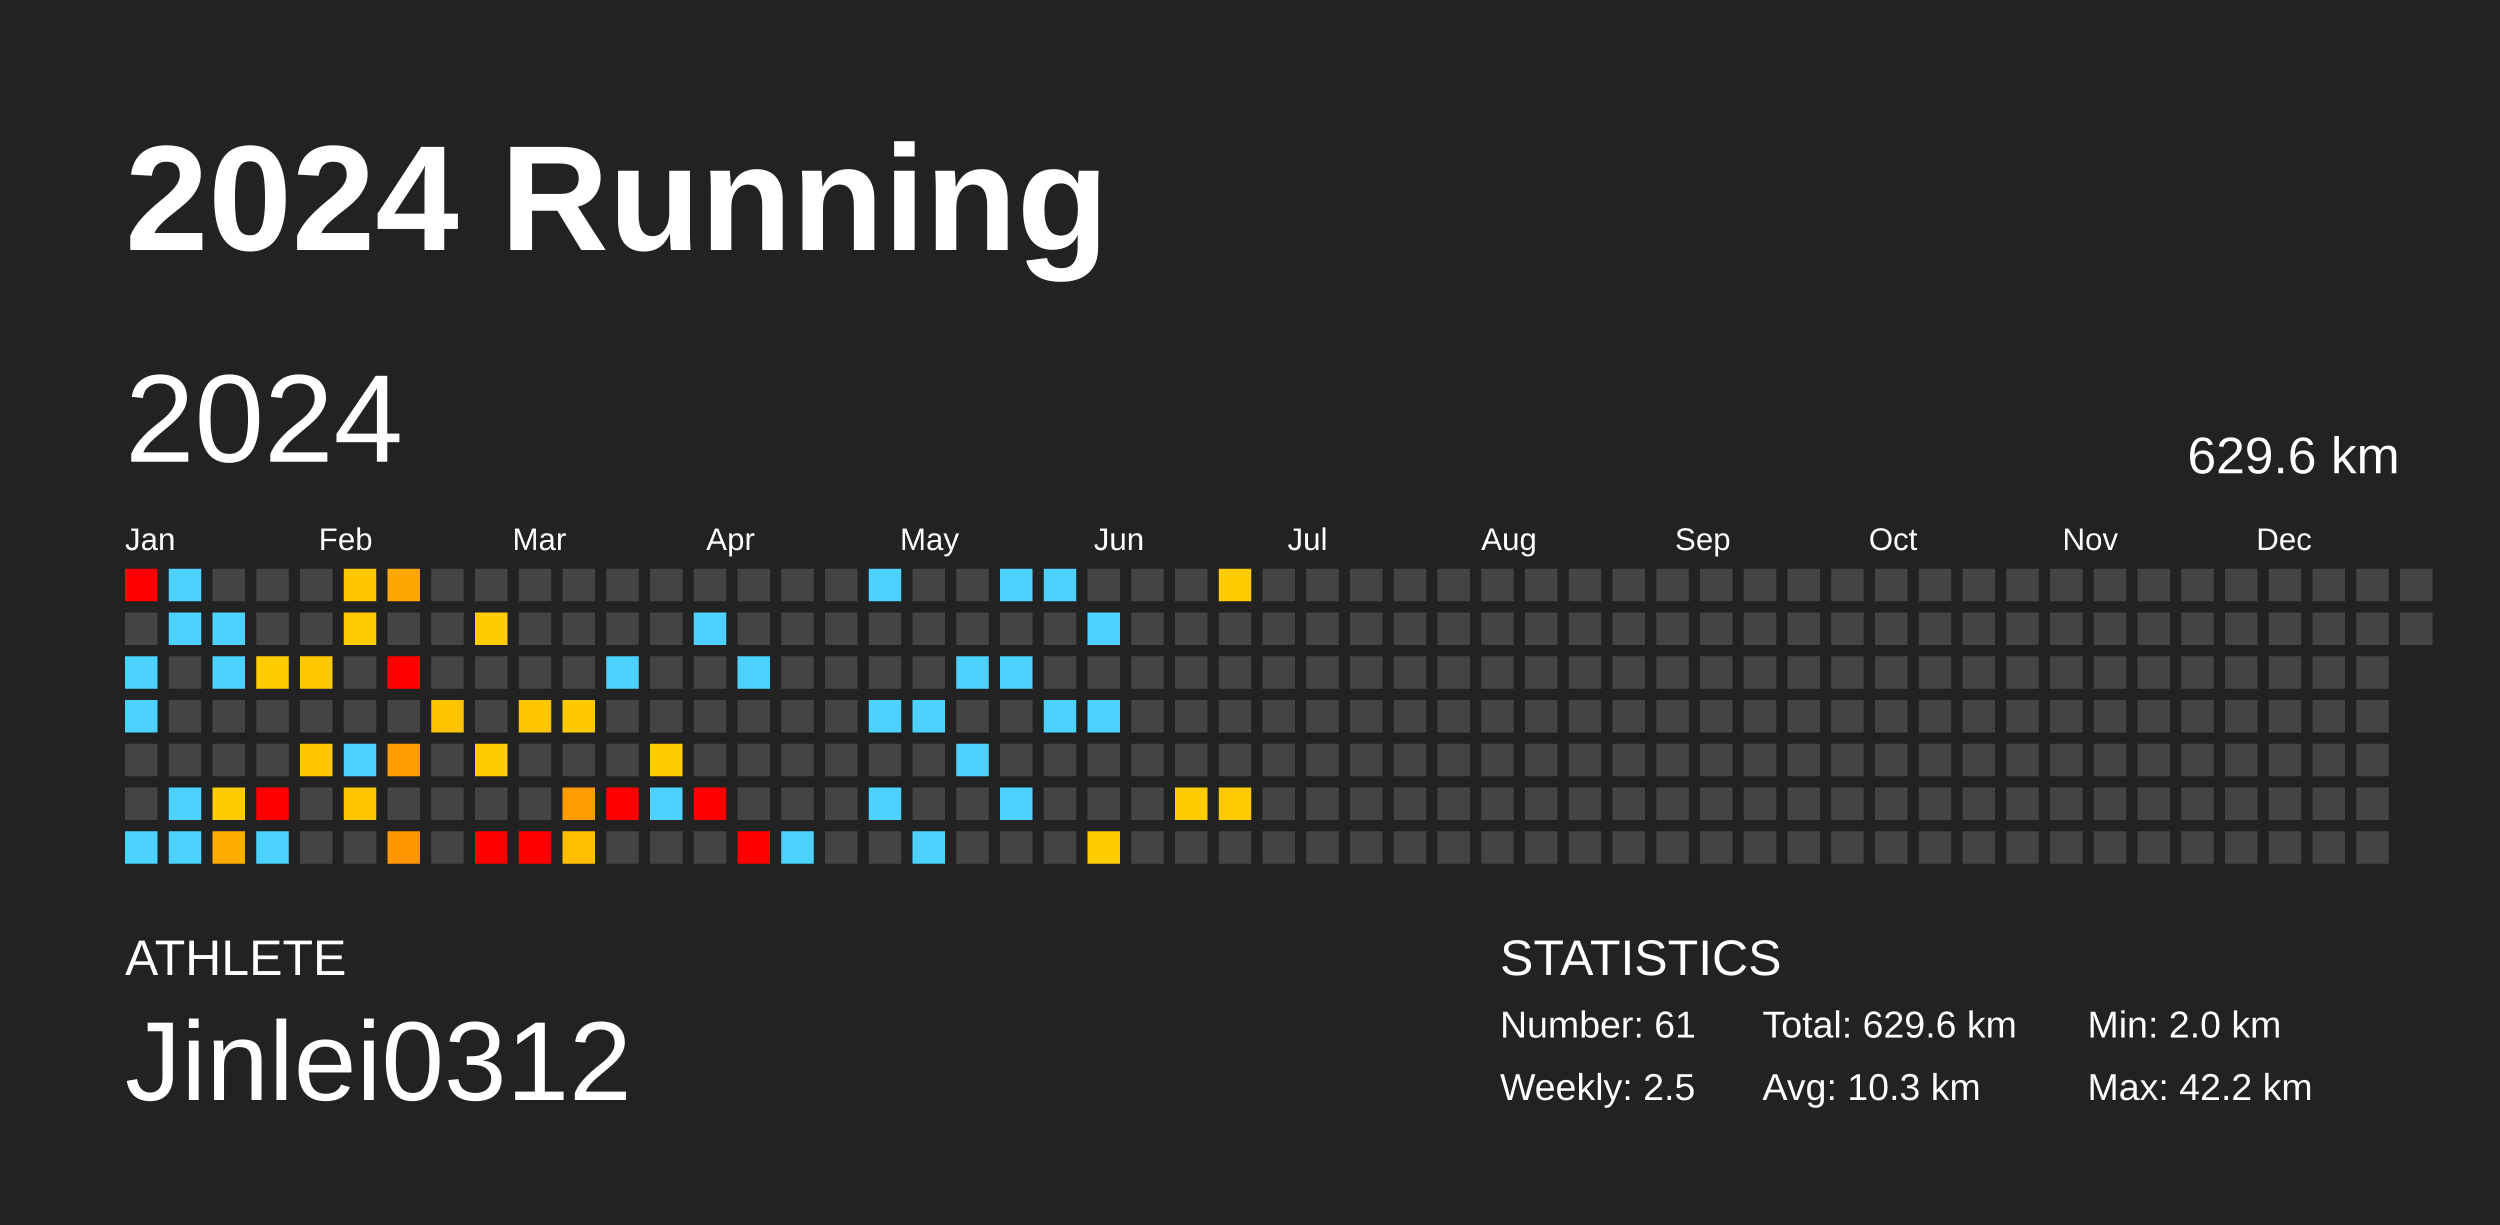
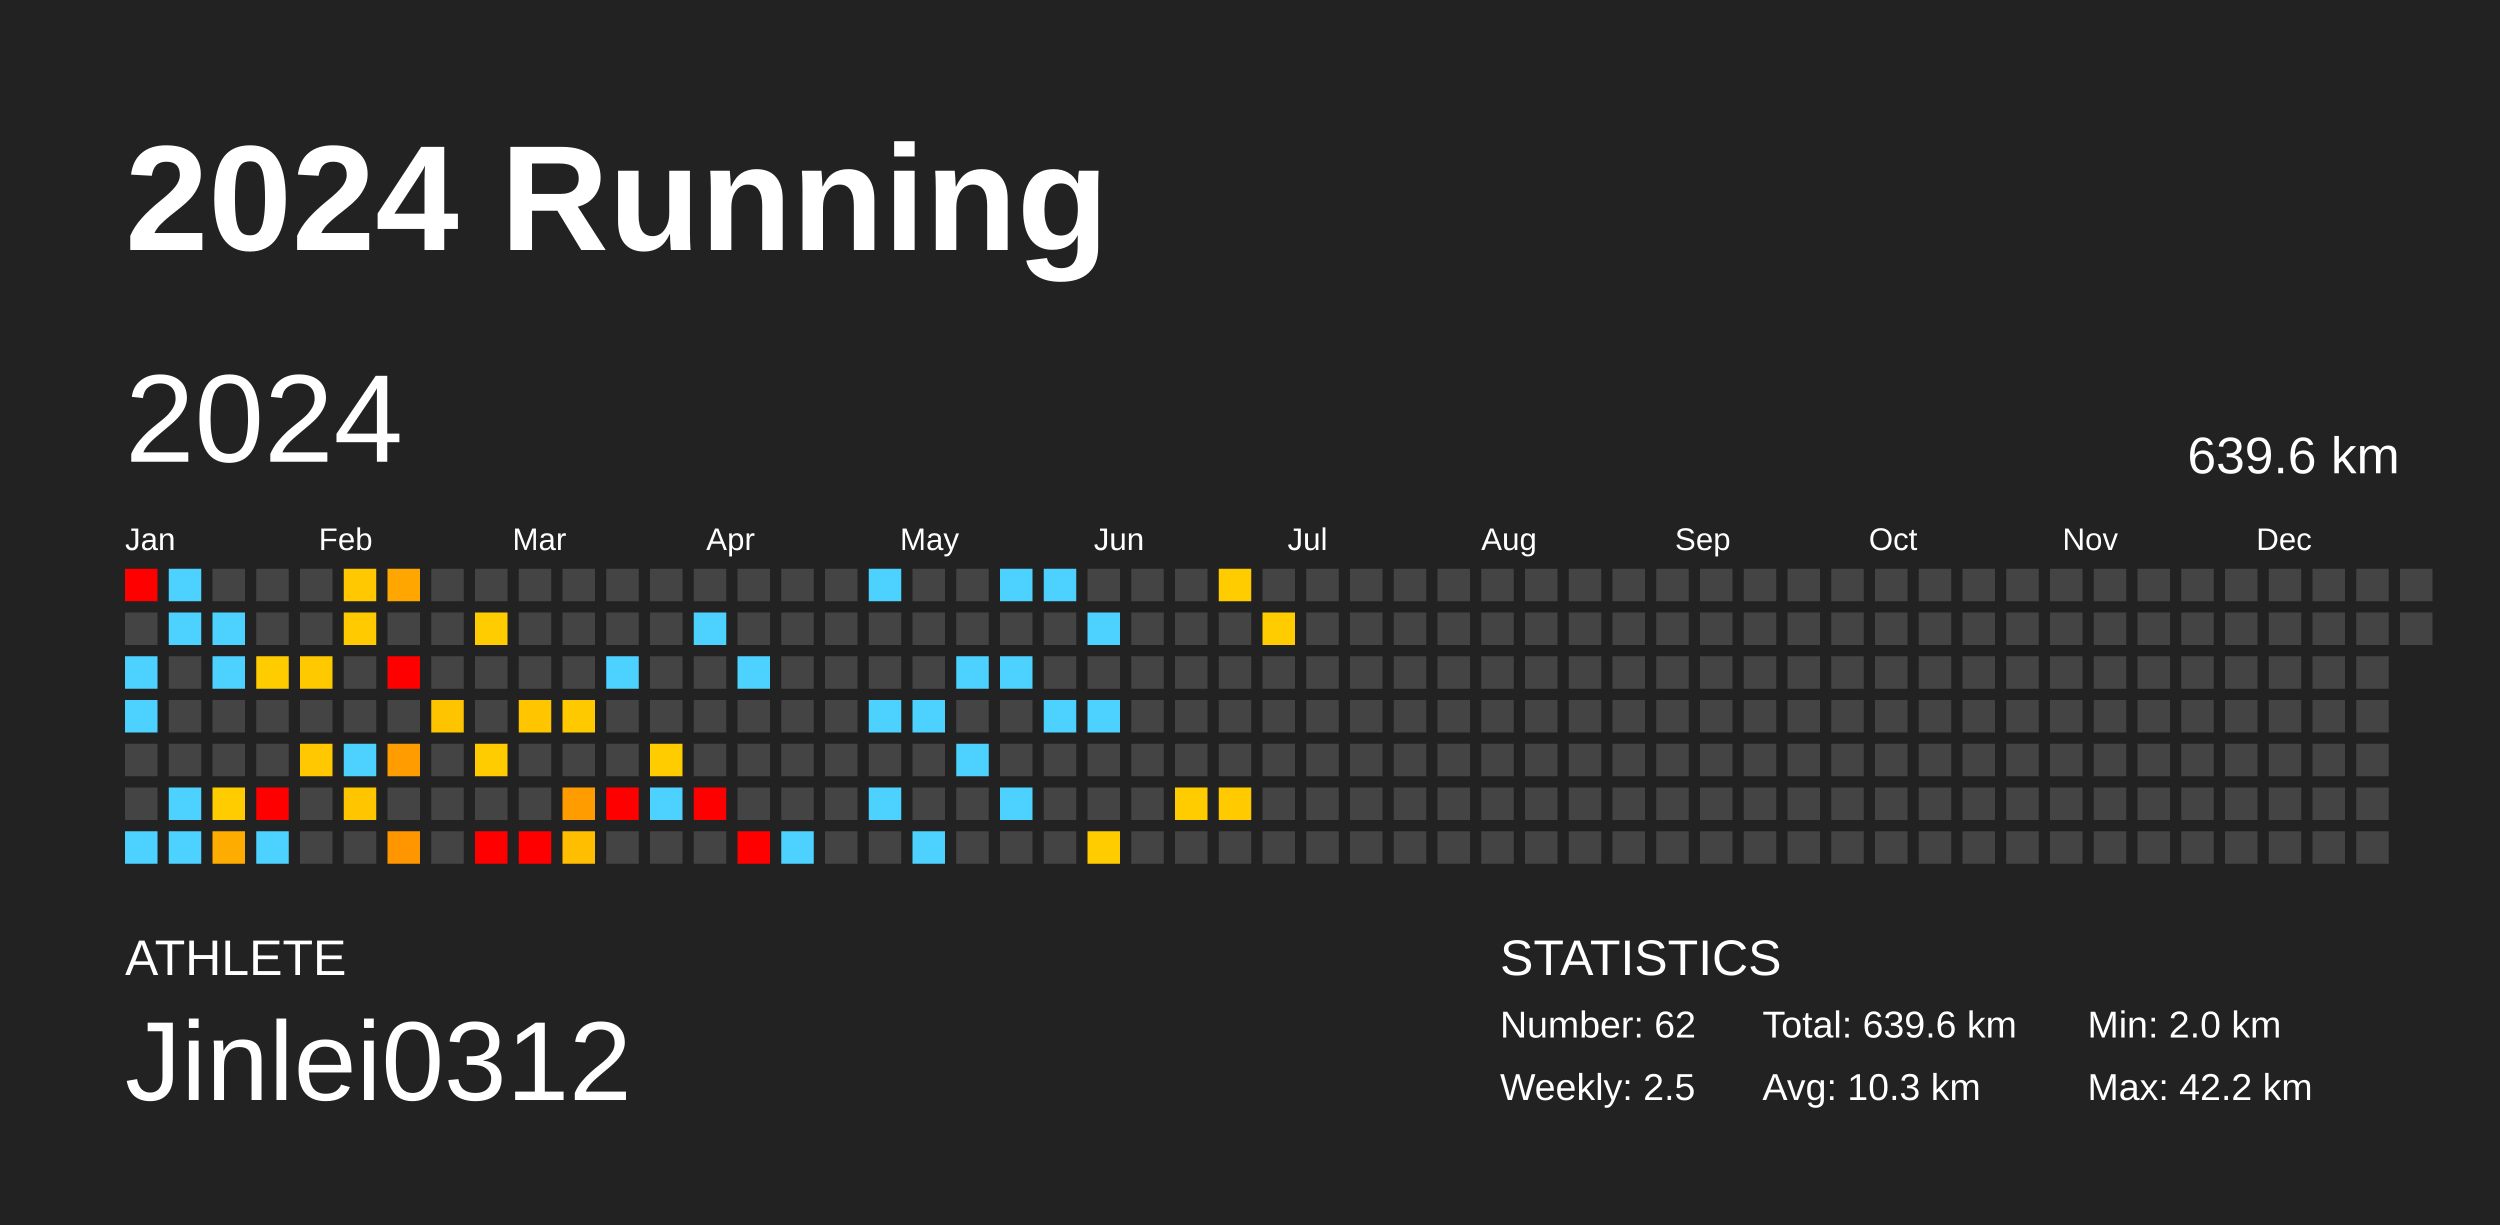
<svg xmlns="http://www.w3.org/2000/svg" baseProfile="full" height="98mm" version="1.1" viewBox="0,0,200,98" width="200mm">
  <defs />
  <rect fill="#222222" height="98" width="200" x="0" y="0" />
  <text fill="#FFFFFF" style="font-size:12px; font-family:Arial; font-weight:bold;" x="10" y="20">2024 Running</text>
  <text fill="#FFFFFF" style="font-size:4px; font-family:Arial" x="10" y="78">ATHLETE</text>
  <text fill="#FFFFFF" style="font-size:9px; font-family:Arial" x="10" y="88">Jinlei0312</text>
  <text fill="#FFFFFF" style="font-size:4px; font-family:Arial" x="120" y="78">STATISTICS</text>
-   <text fill="#FFFFFF" style="font-size:3px; font-family:Arial" x="120" y="83">Number: 61</text>
+   <text fill="#FFFFFF" style="font-size:3px; font-family:Arial" x="120" y="83">Number: 62</text>
  <text fill="#FFFFFF" style="font-size:3px; font-family:Arial" x="120" y="88">Weekly: 2.5</text>
-   <text fill="#FFFFFF" style="font-size:3px; font-family:Arial" x="141" y="83">Total: 629.6 km</text>
+   <text fill="#FFFFFF" style="font-size:3px; font-family:Arial" x="141" y="83">Total: 639.6 km</text>
  <text fill="#FFFFFF" style="font-size:3px; font-family:Arial" x="141" y="88">Avg: 10.3 km</text>
  <text fill="#FFFFFF" style="font-size:3px; font-family:Arial" x="167" y="83">Min: 2.0 km</text>
  <text fill="#FFFFFF" style="font-size:3px; font-family:Arial" x="167" y="88">Max: 42.2 km</text>
  <text dominant-baseline="hanging" fill="#FFFFFF" style="font-size:10.0px; font-family:Arial;" x="10" y="30">2024</text>
-   <text dominant-baseline="hanging" fill="#FFFFFF" style="font-size:4.125px; font-family:Arial;" x="175" y="35">629.6 km</text>
+   <text dominant-baseline="hanging" fill="#FFFFFF" style="font-size:4.125px; font-family:Arial;" x="175" y="35">639.6 km</text>
  <text fill="#FFFFFF" style="font-size:2.5px; font-family:Arial" x="10.0" y="44">Jan</text>
  <text fill="#FFFFFF" style="font-size:2.5px; font-family:Arial" x="25.5" y="44">Feb</text>
  <text fill="#FFFFFF" style="font-size:2.5px; font-family:Arial" x="41.0" y="44">Mar</text>
  <text fill="#FFFFFF" style="font-size:2.5px; font-family:Arial" x="56.5" y="44">Apr</text>
  <text fill="#FFFFFF" style="font-size:2.5px; font-family:Arial" x="72.0" y="44">May</text>
  <text fill="#FFFFFF" style="font-size:2.5px; font-family:Arial" x="87.5" y="44">Jun</text>
  <text fill="#FFFFFF" style="font-size:2.5px; font-family:Arial" x="103.0" y="44">Jul</text>
  <text fill="#FFFFFF" style="font-size:2.5px; font-family:Arial" x="118.5" y="44">Aug</text>
  <text fill="#FFFFFF" style="font-size:2.5px; font-family:Arial" x="134.0" y="44">Sep</text>
  <text fill="#FFFFFF" style="font-size:2.5px; font-family:Arial" x="149.5" y="44">Oct</text>
  <text fill="#FFFFFF" style="font-size:2.5px; font-family:Arial" x="165.0" y="44">Nov</text>
  <text fill="#FFFFFF" style="font-size:2.5px; font-family:Arial" x="180.5" y="44">Dec</text>
  <rect fill="red" height="2.6" width="2.6" x="10.0" y="45.5" />
  <rect fill="#444444" height="2.6" width="2.6" x="10.0" y="49.0" />
  <rect fill="#4dd2ff" height="2.6" width="2.6" x="10.0" y="52.5" />
  <rect fill="#4dd2ff" height="2.6" width="2.6" x="10.0" y="56.0" />
  <rect fill="#444444" height="2.6" width="2.6" x="10.0" y="59.5" />
  <rect fill="#444444" height="2.6" width="2.6" x="10.0" y="63.0" />
  <rect fill="#4dd2ff" height="2.6" width="2.6" x="10.0" y="66.5" />
  <rect fill="#4dd2ff" height="2.6" width="2.6" x="13.5" y="45.5" />
  <rect fill="#4dd2ff" height="2.6" width="2.6" x="13.5" y="49.0" />
  <rect fill="#444444" height="2.6" width="2.6" x="13.5" y="52.5" />
  <rect fill="#444444" height="2.6" width="2.6" x="13.5" y="56.0" />
  <rect fill="#444444" height="2.6" width="2.6" x="13.5" y="59.5" />
  <rect fill="#4dd2ff" height="2.6" width="2.6" x="13.5" y="63.0" />
  <rect fill="#4dd2ff" height="2.6" width="2.6" x="13.5" y="66.5" />
  <rect fill="#444444" height="2.6" width="2.6" x="17.0" y="45.5" />
  <rect fill="#4dd2ff" height="2.6" width="2.6" x="17.0" y="49.0" />
  <rect fill="#4dd2ff" height="2.6" width="2.6" x="17.0" y="52.5" />
  <rect fill="#444444" height="2.6" width="2.6" x="17.0" y="56.0" />
  <rect fill="#444444" height="2.6" width="2.6" x="17.0" y="59.5" />
  <rect fill="#ffcc00" height="2.6" width="2.6" x="17.0" y="63.0" />
  <rect fill="#ffac00" height="2.6" width="2.6" x="17.0" y="66.5" />
  <rect fill="#444444" height="2.6" width="2.6" x="20.5" y="45.5" />
  <rect fill="#444444" height="2.6" width="2.6" x="20.5" y="49.0" />
  <rect fill="#ffcc00" height="2.6" width="2.6" x="20.5" y="52.5" />
  <rect fill="#444444" height="2.6" width="2.6" x="20.5" y="56.0" />
  <rect fill="#444444" height="2.6" width="2.6" x="20.5" y="59.5" />
  <rect fill="red" height="2.6" width="2.6" x="20.5" y="63.0" />
  <rect fill="#4dd2ff" height="2.6" width="2.6" x="20.5" y="66.5" />
  <rect fill="#444444" height="2.6" width="2.6" x="24.0" y="45.5" />
  <rect fill="#444444" height="2.6" width="2.6" x="24.0" y="49.0" />
  <rect fill="#ffc900" height="2.6" width="2.6" x="24.0" y="52.5" />
  <rect fill="#444444" height="2.6" width="2.6" x="24.0" y="56.0" />
  <rect fill="#ffc800" height="2.6" width="2.6" x="24.0" y="59.5" />
  <rect fill="#444444" height="2.6" width="2.6" x="24.0" y="63.0" />
  <rect fill="#444444" height="2.6" width="2.6" x="24.0" y="66.5" />
  <rect fill="#ffc800" height="2.6" width="2.6" x="27.5" y="45.5" />
  <rect fill="#ffca00" height="2.6" width="2.6" x="27.5" y="49.0" />
  <rect fill="#444444" height="2.6" width="2.6" x="27.5" y="52.5" />
  <rect fill="#444444" height="2.6" width="2.6" x="27.5" y="56.0" />
  <rect fill="#4dd2ff" height="2.6" width="2.6" x="27.5" y="59.5" />
  <rect fill="#ffc600" height="2.6" width="2.6" x="27.5" y="63.0" />
  <rect fill="#444444" height="2.6" width="2.6" x="27.5" y="66.5" />
  <rect fill="#ffa600" height="2.6" width="2.6" x="31.0" y="45.5" />
  <rect fill="#444444" height="2.6" width="2.6" x="31.0" y="49.0" />
  <rect fill="red" height="2.6" width="2.6" x="31.0" y="52.5" />
  <rect fill="#444444" height="2.6" width="2.6" x="31.0" y="56.0" />
  <rect fill="#ff9c00" height="2.6" width="2.6" x="31.0" y="59.5" />
  <rect fill="#444444" height="2.6" width="2.6" x="31.0" y="63.0" />
  <rect fill="#ff9600" height="2.6" width="2.6" x="31.0" y="66.5" />
  <rect fill="#444444" height="2.6" width="2.6" x="34.5" y="45.5" />
  <rect fill="#444444" height="2.6" width="2.6" x="34.5" y="49.0" />
  <rect fill="#444444" height="2.6" width="2.6" x="34.5" y="52.5" />
  <rect fill="#ffc400" height="2.6" width="2.6" x="34.5" y="56.0" />
  <rect fill="#444444" height="2.6" width="2.6" x="34.5" y="59.5" />
  <rect fill="#444444" height="2.6" width="2.6" x="34.5" y="63.0" />
  <rect fill="#444444" height="2.6" width="2.6" x="34.5" y="66.5" />
  <rect fill="#444444" height="2.6" width="2.6" x="38.0" y="45.5" />
  <rect fill="#ffcc00" height="2.6" width="2.6" x="38.0" y="49.0" />
  <rect fill="#444444" height="2.6" width="2.6" x="38.0" y="52.5" />
  <rect fill="#444444" height="2.6" width="2.6" x="38.0" y="56.0" />
  <rect fill="#ffcc00" height="2.6" width="2.6" x="38.0" y="59.5" />
  <rect fill="#444444" height="2.6" width="2.6" x="38.0" y="63.0" />
  <rect fill="red" height="2.6" width="2.6" x="38.0" y="66.5" />
  <rect fill="#444444" height="2.6" width="2.6" x="41.5" y="45.5" />
  <rect fill="#444444" height="2.6" width="2.6" x="41.5" y="49.0" />
  <rect fill="#444444" height="2.6" width="2.6" x="41.5" y="52.5" />
  <rect fill="#ffc600" height="2.6" width="2.6" x="41.5" y="56.0" />
  <rect fill="#444444" height="2.6" width="2.6" x="41.5" y="59.5" />
  <rect fill="#444444" height="2.6" width="2.6" x="41.5" y="63.0" />
  <rect fill="red" height="2.6" width="2.6" x="41.5" y="66.5" />
  <rect fill="#444444" height="2.6" width="2.6" x="45.0" y="45.5" />
  <rect fill="#444444" height="2.6" width="2.6" x="45.0" y="49.0" />
  <rect fill="#444444" height="2.6" width="2.6" x="45.0" y="52.5" />
  <rect fill="#ffc900" height="2.6" width="2.6" x="45.0" y="56.0" />
  <rect fill="#444444" height="2.6" width="2.6" x="45.0" y="59.5" />
  <rect fill="#ff9c00" height="2.6" width="2.6" x="45.0" y="63.0" />
  <rect fill="#ffbf00" height="2.6" width="2.6" x="45.0" y="66.5" />
  <rect fill="#444444" height="2.6" width="2.6" x="48.5" y="45.5" />
  <rect fill="#444444" height="2.6" width="2.6" x="48.5" y="49.0" />
  <rect fill="#4dd2ff" height="2.6" width="2.6" x="48.5" y="52.5" />
  <rect fill="#444444" height="2.6" width="2.6" x="48.5" y="56.0" />
  <rect fill="#444444" height="2.6" width="2.6" x="48.5" y="59.5" />
  <rect fill="red" height="2.6" width="2.6" x="48.5" y="63.0" />
  <rect fill="#444444" height="2.6" width="2.6" x="48.5" y="66.5" />
  <rect fill="#444444" height="2.6" width="2.6" x="52.0" y="45.5" />
  <rect fill="#444444" height="2.6" width="2.6" x="52.0" y="49.0" />
  <rect fill="#444444" height="2.6" width="2.6" x="52.0" y="52.5" />
  <rect fill="#444444" height="2.6" width="2.6" x="52.0" y="56.0" />
  <rect fill="#ffcc00" height="2.6" width="2.6" x="52.0" y="59.5" />
  <rect fill="#4dd2ff" height="2.6" width="2.6" x="52.0" y="63.0" />
  <rect fill="#444444" height="2.6" width="2.6" x="52.0" y="66.5" />
  <rect fill="#444444" height="2.6" width="2.6" x="55.5" y="45.5" />
  <rect fill="#4dd2ff" height="2.6" width="2.6" x="55.5" y="49.0" />
  <rect fill="#444444" height="2.6" width="2.6" x="55.5" y="52.5" />
  <rect fill="#444444" height="2.6" width="2.6" x="55.5" y="56.0" />
  <rect fill="#444444" height="2.6" width="2.6" x="55.5" y="59.5" />
  <rect fill="red" height="2.6" width="2.6" x="55.5" y="63.0" />
  <rect fill="#444444" height="2.6" width="2.6" x="55.5" y="66.5" />
  <rect fill="#444444" height="2.6" width="2.6" x="59.0" y="45.5" />
  <rect fill="#444444" height="2.6" width="2.6" x="59.0" y="49.0" />
  <rect fill="#4dd2ff" height="2.6" width="2.6" x="59.0" y="52.5" />
  <rect fill="#444444" height="2.6" width="2.6" x="59.0" y="56.0" />
  <rect fill="#444444" height="2.6" width="2.6" x="59.0" y="59.5" />
  <rect fill="#444444" height="2.6" width="2.6" x="59.0" y="63.0" />
  <rect fill="red" height="2.6" width="2.6" x="59.0" y="66.5" />
  <rect fill="#444444" height="2.6" width="2.6" x="62.5" y="45.5" />
  <rect fill="#444444" height="2.6" width="2.6" x="62.5" y="49.0" />
  <rect fill="#444444" height="2.6" width="2.6" x="62.5" y="52.5" />
  <rect fill="#444444" height="2.6" width="2.6" x="62.5" y="56.0" />
  <rect fill="#444444" height="2.6" width="2.6" x="62.5" y="59.5" />
  <rect fill="#444444" height="2.6" width="2.6" x="62.5" y="63.0" />
  <rect fill="#4dd2ff" height="2.6" width="2.6" x="62.5" y="66.5" />
  <rect fill="#444444" height="2.6" width="2.6" x="66.0" y="45.5" />
  <rect fill="#444444" height="2.6" width="2.6" x="66.0" y="49.0" />
  <rect fill="#444444" height="2.6" width="2.6" x="66.0" y="52.5" />
  <rect fill="#444444" height="2.6" width="2.6" x="66.0" y="56.0" />
  <rect fill="#444444" height="2.6" width="2.6" x="66.0" y="59.5" />
  <rect fill="#444444" height="2.6" width="2.6" x="66.0" y="63.0" />
  <rect fill="#444444" height="2.6" width="2.6" x="66.0" y="66.5" />
  <rect fill="#4dd2ff" height="2.6" width="2.6" x="69.5" y="45.5" />
  <rect fill="#444444" height="2.6" width="2.6" x="69.5" y="49.0" />
  <rect fill="#444444" height="2.6" width="2.6" x="69.5" y="52.5" />
  <rect fill="#4dd2ff" height="2.6" width="2.6" x="69.5" y="56.0" />
  <rect fill="#444444" height="2.6" width="2.6" x="69.5" y="59.5" />
  <rect fill="#4dd2ff" height="2.6" width="2.6" x="69.5" y="63.0" />
  <rect fill="#444444" height="2.6" width="2.6" x="69.5" y="66.5" />
  <rect fill="#444444" height="2.6" width="2.6" x="73.0" y="45.5" />
  <rect fill="#444444" height="2.6" width="2.6" x="73.0" y="49.0" />
  <rect fill="#444444" height="2.6" width="2.6" x="73.0" y="52.5" />
  <rect fill="#4dd2ff" height="2.6" width="2.6" x="73.0" y="56.0" />
  <rect fill="#444444" height="2.6" width="2.6" x="73.0" y="59.5" />
  <rect fill="#444444" height="2.6" width="2.6" x="73.0" y="63.0" />
  <rect fill="#4dd2ff" height="2.6" width="2.6" x="73.0" y="66.5" />
  <rect fill="#444444" height="2.6" width="2.6" x="76.5" y="45.5" />
  <rect fill="#444444" height="2.6" width="2.6" x="76.5" y="49.0" />
  <rect fill="#4dd2ff" height="2.6" width="2.6" x="76.5" y="52.5" />
  <rect fill="#444444" height="2.6" width="2.6" x="76.5" y="56.0" />
  <rect fill="#4dd2ff" height="2.6" width="2.6" x="76.5" y="59.5" />
  <rect fill="#444444" height="2.6" width="2.6" x="76.5" y="63.0" />
  <rect fill="#444444" height="2.6" width="2.6" x="76.5" y="66.5" />
  <rect fill="#4dd2ff" height="2.6" width="2.6" x="80.0" y="45.5" />
  <rect fill="#444444" height="2.6" width="2.6" x="80.0" y="49.0" />
  <rect fill="#4dd2ff" height="2.6" width="2.6" x="80.0" y="52.5" />
  <rect fill="#444444" height="2.6" width="2.6" x="80.0" y="56.0" />
  <rect fill="#444444" height="2.6" width="2.6" x="80.0" y="59.5" />
  <rect fill="#4dd2ff" height="2.6" width="2.6" x="80.0" y="63.0" />
  <rect fill="#444444" height="2.6" width="2.6" x="80.0" y="66.5" />
  <rect fill="#4dd2ff" height="2.6" width="2.6" x="83.5" y="45.5" />
  <rect fill="#444444" height="2.6" width="2.6" x="83.5" y="49.0" />
  <rect fill="#444444" height="2.6" width="2.6" x="83.5" y="52.5" />
  <rect fill="#4dd2ff" height="2.6" width="2.6" x="83.5" y="56.0" />
  <rect fill="#444444" height="2.6" width="2.6" x="83.5" y="59.5" />
  <rect fill="#444444" height="2.6" width="2.6" x="83.5" y="63.0" />
  <rect fill="#444444" height="2.6" width="2.6" x="83.5" y="66.5" />
  <rect fill="#444444" height="2.6" width="2.6" x="87.0" y="45.5" />
  <rect fill="#4dd2ff" height="2.6" width="2.6" x="87.0" y="49.0" />
  <rect fill="#444444" height="2.6" width="2.6" x="87.0" y="52.5" />
  <rect fill="#4dd2ff" height="2.6" width="2.6" x="87.0" y="56.0" />
  <rect fill="#444444" height="2.6" width="2.6" x="87.0" y="59.5" />
  <rect fill="#444444" height="2.6" width="2.6" x="87.0" y="63.0" />
  <rect fill="#ffcc00" height="2.6" width="2.6" x="87.0" y="66.5" />
  <rect fill="#444444" height="2.6" width="2.6" x="90.5" y="45.5" />
  <rect fill="#444444" height="2.6" width="2.6" x="90.5" y="49.0" />
  <rect fill="#444444" height="2.6" width="2.6" x="90.5" y="52.5" />
  <rect fill="#444444" height="2.6" width="2.6" x="90.5" y="56.0" />
  <rect fill="#444444" height="2.6" width="2.6" x="90.5" y="59.5" />
  <rect fill="#444444" height="2.6" width="2.6" x="90.5" y="63.0" />
  <rect fill="#444444" height="2.6" width="2.6" x="90.5" y="66.5" />
  <rect fill="#444444" height="2.6" width="2.6" x="94.0" y="45.5" />
  <rect fill="#444444" height="2.6" width="2.6" x="94.0" y="49.0" />
  <rect fill="#444444" height="2.6" width="2.6" x="94.0" y="52.5" />
  <rect fill="#444444" height="2.6" width="2.6" x="94.0" y="56.0" />
  <rect fill="#444444" height="2.6" width="2.6" x="94.0" y="59.5" />
  <rect fill="#ffcc00" height="2.6" width="2.6" x="94.0" y="63.0" />
  <rect fill="#444444" height="2.6" width="2.6" x="94.0" y="66.5" />
  <rect fill="#ffcc00" height="2.6" width="2.6" x="97.5" y="45.5" />
  <rect fill="#444444" height="2.6" width="2.6" x="97.5" y="49.0" />
  <rect fill="#444444" height="2.6" width="2.6" x="97.5" y="52.5" />
  <rect fill="#444444" height="2.6" width="2.6" x="97.5" y="56.0" />
  <rect fill="#444444" height="2.6" width="2.6" x="97.5" y="59.5" />
  <rect fill="#ffcb00" height="2.6" width="2.6" x="97.5" y="63.0" />
  <rect fill="#444444" height="2.6" width="2.6" x="97.5" y="66.5" />
  <rect fill="#444444" height="2.6" width="2.6" x="101.0" y="45.5" />
-   <rect fill="#444444" height="2.6" width="2.6" x="101.0" y="49.0" />
+   <rect fill="#ffcc00" height="2.6" width="2.6" x="101.0" y="49.0" />
  <rect fill="#444444" height="2.6" width="2.6" x="101.0" y="52.5" />
  <rect fill="#444444" height="2.6" width="2.6" x="101.0" y="56.0" />
  <rect fill="#444444" height="2.6" width="2.6" x="101.0" y="59.5" />
  <rect fill="#444444" height="2.6" width="2.6" x="101.0" y="63.0" />
  <rect fill="#444444" height="2.6" width="2.6" x="101.0" y="66.5" />
  <rect fill="#444444" height="2.6" width="2.6" x="104.5" y="45.5" />
  <rect fill="#444444" height="2.6" width="2.6" x="104.5" y="49.0" />
  <rect fill="#444444" height="2.6" width="2.6" x="104.5" y="52.5" />
  <rect fill="#444444" height="2.6" width="2.6" x="104.5" y="56.0" />
  <rect fill="#444444" height="2.6" width="2.6" x="104.5" y="59.5" />
  <rect fill="#444444" height="2.6" width="2.6" x="104.5" y="63.0" />
  <rect fill="#444444" height="2.6" width="2.6" x="104.5" y="66.5" />
  <rect fill="#444444" height="2.6" width="2.6" x="108.0" y="45.5" />
  <rect fill="#444444" height="2.6" width="2.6" x="108.0" y="49.0" />
  <rect fill="#444444" height="2.6" width="2.6" x="108.0" y="52.5" />
  <rect fill="#444444" height="2.6" width="2.6" x="108.0" y="56.0" />
  <rect fill="#444444" height="2.6" width="2.6" x="108.0" y="59.5" />
  <rect fill="#444444" height="2.6" width="2.6" x="108.0" y="63.0" />
  <rect fill="#444444" height="2.6" width="2.6" x="108.0" y="66.5" />
  <rect fill="#444444" height="2.6" width="2.6" x="111.5" y="45.5" />
  <rect fill="#444444" height="2.6" width="2.6" x="111.5" y="49.0" />
  <rect fill="#444444" height="2.6" width="2.6" x="111.5" y="52.5" />
  <rect fill="#444444" height="2.6" width="2.6" x="111.5" y="56.0" />
  <rect fill="#444444" height="2.6" width="2.6" x="111.5" y="59.5" />
  <rect fill="#444444" height="2.6" width="2.6" x="111.5" y="63.0" />
  <rect fill="#444444" height="2.6" width="2.6" x="111.5" y="66.5" />
  <rect fill="#444444" height="2.6" width="2.6" x="115.0" y="45.5" />
  <rect fill="#444444" height="2.6" width="2.6" x="115.0" y="49.0" />
  <rect fill="#444444" height="2.6" width="2.6" x="115.0" y="52.5" />
  <rect fill="#444444" height="2.6" width="2.6" x="115.0" y="56.0" />
  <rect fill="#444444" height="2.6" width="2.6" x="115.0" y="59.5" />
  <rect fill="#444444" height="2.6" width="2.6" x="115.0" y="63.0" />
  <rect fill="#444444" height="2.6" width="2.6" x="115.0" y="66.5" />
  <rect fill="#444444" height="2.6" width="2.6" x="118.5" y="45.5" />
  <rect fill="#444444" height="2.6" width="2.6" x="118.5" y="49.0" />
  <rect fill="#444444" height="2.6" width="2.6" x="118.5" y="52.5" />
  <rect fill="#444444" height="2.6" width="2.6" x="118.5" y="56.0" />
  <rect fill="#444444" height="2.6" width="2.6" x="118.5" y="59.5" />
  <rect fill="#444444" height="2.6" width="2.6" x="118.5" y="63.0" />
  <rect fill="#444444" height="2.6" width="2.6" x="118.5" y="66.5" />
  <rect fill="#444444" height="2.6" width="2.6" x="122.0" y="45.5" />
  <rect fill="#444444" height="2.6" width="2.6" x="122.0" y="49.0" />
  <rect fill="#444444" height="2.6" width="2.6" x="122.0" y="52.5" />
  <rect fill="#444444" height="2.6" width="2.6" x="122.0" y="56.0" />
  <rect fill="#444444" height="2.6" width="2.6" x="122.0" y="59.5" />
  <rect fill="#444444" height="2.6" width="2.6" x="122.0" y="63.0" />
  <rect fill="#444444" height="2.6" width="2.6" x="122.0" y="66.5" />
  <rect fill="#444444" height="2.6" width="2.6" x="125.5" y="45.5" />
  <rect fill="#444444" height="2.6" width="2.6" x="125.5" y="49.0" />
  <rect fill="#444444" height="2.6" width="2.6" x="125.5" y="52.5" />
  <rect fill="#444444" height="2.6" width="2.6" x="125.5" y="56.0" />
  <rect fill="#444444" height="2.6" width="2.6" x="125.5" y="59.5" />
  <rect fill="#444444" height="2.6" width="2.6" x="125.5" y="63.0" />
  <rect fill="#444444" height="2.6" width="2.6" x="125.5" y="66.5" />
  <rect fill="#444444" height="2.6" width="2.6" x="129.0" y="45.5" />
  <rect fill="#444444" height="2.6" width="2.6" x="129.0" y="49.0" />
  <rect fill="#444444" height="2.6" width="2.6" x="129.0" y="52.5" />
  <rect fill="#444444" height="2.6" width="2.6" x="129.0" y="56.0" />
  <rect fill="#444444" height="2.6" width="2.6" x="129.0" y="59.5" />
  <rect fill="#444444" height="2.6" width="2.6" x="129.0" y="63.0" />
  <rect fill="#444444" height="2.6" width="2.6" x="129.0" y="66.5" />
  <rect fill="#444444" height="2.6" width="2.6" x="132.5" y="45.5" />
  <rect fill="#444444" height="2.6" width="2.6" x="132.5" y="49.0" />
  <rect fill="#444444" height="2.6" width="2.6" x="132.5" y="52.5" />
  <rect fill="#444444" height="2.6" width="2.6" x="132.5" y="56.0" />
  <rect fill="#444444" height="2.6" width="2.6" x="132.5" y="59.5" />
  <rect fill="#444444" height="2.6" width="2.6" x="132.5" y="63.0" />
  <rect fill="#444444" height="2.6" width="2.6" x="132.5" y="66.5" />
  <rect fill="#444444" height="2.6" width="2.6" x="136.0" y="45.5" />
  <rect fill="#444444" height="2.6" width="2.6" x="136.0" y="49.0" />
  <rect fill="#444444" height="2.6" width="2.6" x="136.0" y="52.5" />
  <rect fill="#444444" height="2.6" width="2.6" x="136.0" y="56.0" />
  <rect fill="#444444" height="2.6" width="2.6" x="136.0" y="59.5" />
  <rect fill="#444444" height="2.6" width="2.6" x="136.0" y="63.0" />
  <rect fill="#444444" height="2.6" width="2.6" x="136.0" y="66.5" />
  <rect fill="#444444" height="2.6" width="2.6" x="139.5" y="45.5" />
  <rect fill="#444444" height="2.6" width="2.6" x="139.5" y="49.0" />
  <rect fill="#444444" height="2.6" width="2.6" x="139.5" y="52.5" />
  <rect fill="#444444" height="2.6" width="2.6" x="139.5" y="56.0" />
  <rect fill="#444444" height="2.6" width="2.6" x="139.5" y="59.5" />
  <rect fill="#444444" height="2.6" width="2.6" x="139.5" y="63.0" />
  <rect fill="#444444" height="2.6" width="2.6" x="139.5" y="66.5" />
  <rect fill="#444444" height="2.6" width="2.6" x="143.0" y="45.5" />
  <rect fill="#444444" height="2.6" width="2.6" x="143.0" y="49.0" />
  <rect fill="#444444" height="2.6" width="2.6" x="143.0" y="52.5" />
  <rect fill="#444444" height="2.6" width="2.6" x="143.0" y="56.0" />
  <rect fill="#444444" height="2.6" width="2.6" x="143.0" y="59.5" />
  <rect fill="#444444" height="2.6" width="2.6" x="143.0" y="63.0" />
  <rect fill="#444444" height="2.6" width="2.6" x="143.0" y="66.5" />
  <rect fill="#444444" height="2.6" width="2.6" x="146.5" y="45.5" />
  <rect fill="#444444" height="2.6" width="2.6" x="146.5" y="49.0" />
  <rect fill="#444444" height="2.6" width="2.6" x="146.5" y="52.5" />
  <rect fill="#444444" height="2.6" width="2.6" x="146.5" y="56.0" />
  <rect fill="#444444" height="2.6" width="2.6" x="146.5" y="59.5" />
  <rect fill="#444444" height="2.6" width="2.6" x="146.5" y="63.0" />
  <rect fill="#444444" height="2.6" width="2.6" x="146.5" y="66.5" />
  <rect fill="#444444" height="2.6" width="2.6" x="150.0" y="45.5" />
  <rect fill="#444444" height="2.6" width="2.6" x="150.0" y="49.0" />
  <rect fill="#444444" height="2.6" width="2.6" x="150.0" y="52.5" />
  <rect fill="#444444" height="2.6" width="2.6" x="150.0" y="56.0" />
  <rect fill="#444444" height="2.6" width="2.6" x="150.0" y="59.5" />
  <rect fill="#444444" height="2.6" width="2.6" x="150.0" y="63.0" />
  <rect fill="#444444" height="2.6" width="2.6" x="150.0" y="66.5" />
  <rect fill="#444444" height="2.6" width="2.6" x="153.5" y="45.5" />
  <rect fill="#444444" height="2.6" width="2.6" x="153.5" y="49.0" />
  <rect fill="#444444" height="2.6" width="2.6" x="153.5" y="52.5" />
  <rect fill="#444444" height="2.6" width="2.6" x="153.5" y="56.0" />
  <rect fill="#444444" height="2.6" width="2.6" x="153.5" y="59.5" />
  <rect fill="#444444" height="2.6" width="2.6" x="153.5" y="63.0" />
  <rect fill="#444444" height="2.6" width="2.6" x="153.5" y="66.5" />
  <rect fill="#444444" height="2.6" width="2.6" x="157.0" y="45.5" />
  <rect fill="#444444" height="2.6" width="2.6" x="157.0" y="49.0" />
  <rect fill="#444444" height="2.6" width="2.6" x="157.0" y="52.5" />
  <rect fill="#444444" height="2.6" width="2.6" x="157.0" y="56.0" />
  <rect fill="#444444" height="2.6" width="2.6" x="157.0" y="59.5" />
  <rect fill="#444444" height="2.6" width="2.6" x="157.0" y="63.0" />
  <rect fill="#444444" height="2.6" width="2.6" x="157.0" y="66.5" />
  <rect fill="#444444" height="2.6" width="2.6" x="160.5" y="45.5" />
  <rect fill="#444444" height="2.6" width="2.6" x="160.5" y="49.0" />
  <rect fill="#444444" height="2.6" width="2.6" x="160.5" y="52.5" />
  <rect fill="#444444" height="2.6" width="2.6" x="160.5" y="56.0" />
  <rect fill="#444444" height="2.6" width="2.6" x="160.5" y="59.5" />
  <rect fill="#444444" height="2.6" width="2.6" x="160.5" y="63.0" />
  <rect fill="#444444" height="2.6" width="2.6" x="160.5" y="66.5" />
  <rect fill="#444444" height="2.6" width="2.6" x="164.0" y="45.5" />
  <rect fill="#444444" height="2.6" width="2.6" x="164.0" y="49.0" />
  <rect fill="#444444" height="2.6" width="2.6" x="164.0" y="52.5" />
  <rect fill="#444444" height="2.6" width="2.6" x="164.0" y="56.0" />
  <rect fill="#444444" height="2.6" width="2.6" x="164.0" y="59.5" />
  <rect fill="#444444" height="2.6" width="2.6" x="164.0" y="63.0" />
  <rect fill="#444444" height="2.6" width="2.6" x="164.0" y="66.5" />
  <rect fill="#444444" height="2.6" width="2.6" x="167.5" y="45.5" />
  <rect fill="#444444" height="2.6" width="2.6" x="167.5" y="49.0" />
  <rect fill="#444444" height="2.6" width="2.6" x="167.5" y="52.5" />
  <rect fill="#444444" height="2.6" width="2.6" x="167.5" y="56.0" />
  <rect fill="#444444" height="2.6" width="2.6" x="167.5" y="59.5" />
  <rect fill="#444444" height="2.6" width="2.6" x="167.5" y="63.0" />
  <rect fill="#444444" height="2.6" width="2.6" x="167.5" y="66.5" />
  <rect fill="#444444" height="2.6" width="2.6" x="171.0" y="45.5" />
  <rect fill="#444444" height="2.6" width="2.6" x="171.0" y="49.0" />
  <rect fill="#444444" height="2.6" width="2.6" x="171.0" y="52.5" />
  <rect fill="#444444" height="2.6" width="2.6" x="171.0" y="56.0" />
  <rect fill="#444444" height="2.6" width="2.6" x="171.0" y="59.5" />
  <rect fill="#444444" height="2.6" width="2.6" x="171.0" y="63.0" />
  <rect fill="#444444" height="2.6" width="2.6" x="171.0" y="66.5" />
  <rect fill="#444444" height="2.6" width="2.6" x="174.5" y="45.5" />
  <rect fill="#444444" height="2.6" width="2.6" x="174.5" y="49.0" />
  <rect fill="#444444" height="2.6" width="2.6" x="174.5" y="52.5" />
  <rect fill="#444444" height="2.6" width="2.6" x="174.5" y="56.0" />
  <rect fill="#444444" height="2.6" width="2.6" x="174.5" y="59.5" />
  <rect fill="#444444" height="2.6" width="2.6" x="174.5" y="63.0" />
  <rect fill="#444444" height="2.6" width="2.6" x="174.5" y="66.5" />
  <rect fill="#444444" height="2.6" width="2.6" x="178.0" y="45.5" />
  <rect fill="#444444" height="2.6" width="2.6" x="178.0" y="49.0" />
  <rect fill="#444444" height="2.6" width="2.6" x="178.0" y="52.5" />
  <rect fill="#444444" height="2.6" width="2.6" x="178.0" y="56.0" />
  <rect fill="#444444" height="2.6" width="2.6" x="178.0" y="59.5" />
  <rect fill="#444444" height="2.6" width="2.6" x="178.0" y="63.0" />
  <rect fill="#444444" height="2.6" width="2.6" x="178.0" y="66.5" />
  <rect fill="#444444" height="2.6" width="2.6" x="181.5" y="45.5" />
  <rect fill="#444444" height="2.6" width="2.6" x="181.5" y="49.0" />
  <rect fill="#444444" height="2.6" width="2.6" x="181.5" y="52.5" />
  <rect fill="#444444" height="2.6" width="2.6" x="181.5" y="56.0" />
  <rect fill="#444444" height="2.6" width="2.6" x="181.5" y="59.5" />
  <rect fill="#444444" height="2.6" width="2.6" x="181.5" y="63.0" />
  <rect fill="#444444" height="2.6" width="2.6" x="181.5" y="66.5" />
  <rect fill="#444444" height="2.6" width="2.6" x="185.0" y="45.5" />
  <rect fill="#444444" height="2.6" width="2.6" x="185.0" y="49.0" />
  <rect fill="#444444" height="2.6" width="2.6" x="185.0" y="52.5" />
  <rect fill="#444444" height="2.6" width="2.6" x="185.0" y="56.0" />
  <rect fill="#444444" height="2.6" width="2.6" x="185.0" y="59.5" />
  <rect fill="#444444" height="2.6" width="2.6" x="185.0" y="63.0" />
  <rect fill="#444444" height="2.6" width="2.6" x="185.0" y="66.5" />
  <rect fill="#444444" height="2.6" width="2.6" x="188.5" y="45.5" />
  <rect fill="#444444" height="2.6" width="2.6" x="188.5" y="49.0" />
  <rect fill="#444444" height="2.6" width="2.6" x="188.5" y="52.5" />
  <rect fill="#444444" height="2.6" width="2.6" x="188.5" y="56.0" />
  <rect fill="#444444" height="2.6" width="2.6" x="188.5" y="59.5" />
  <rect fill="#444444" height="2.6" width="2.6" x="188.5" y="63.0" />
  <rect fill="#444444" height="2.6" width="2.6" x="188.5" y="66.5" />
  <rect fill="#444444" height="2.6" width="2.6" x="192.0" y="45.5" />
  <rect fill="#444444" height="2.6" width="2.6" x="192.0" y="49.0" />
</svg>
